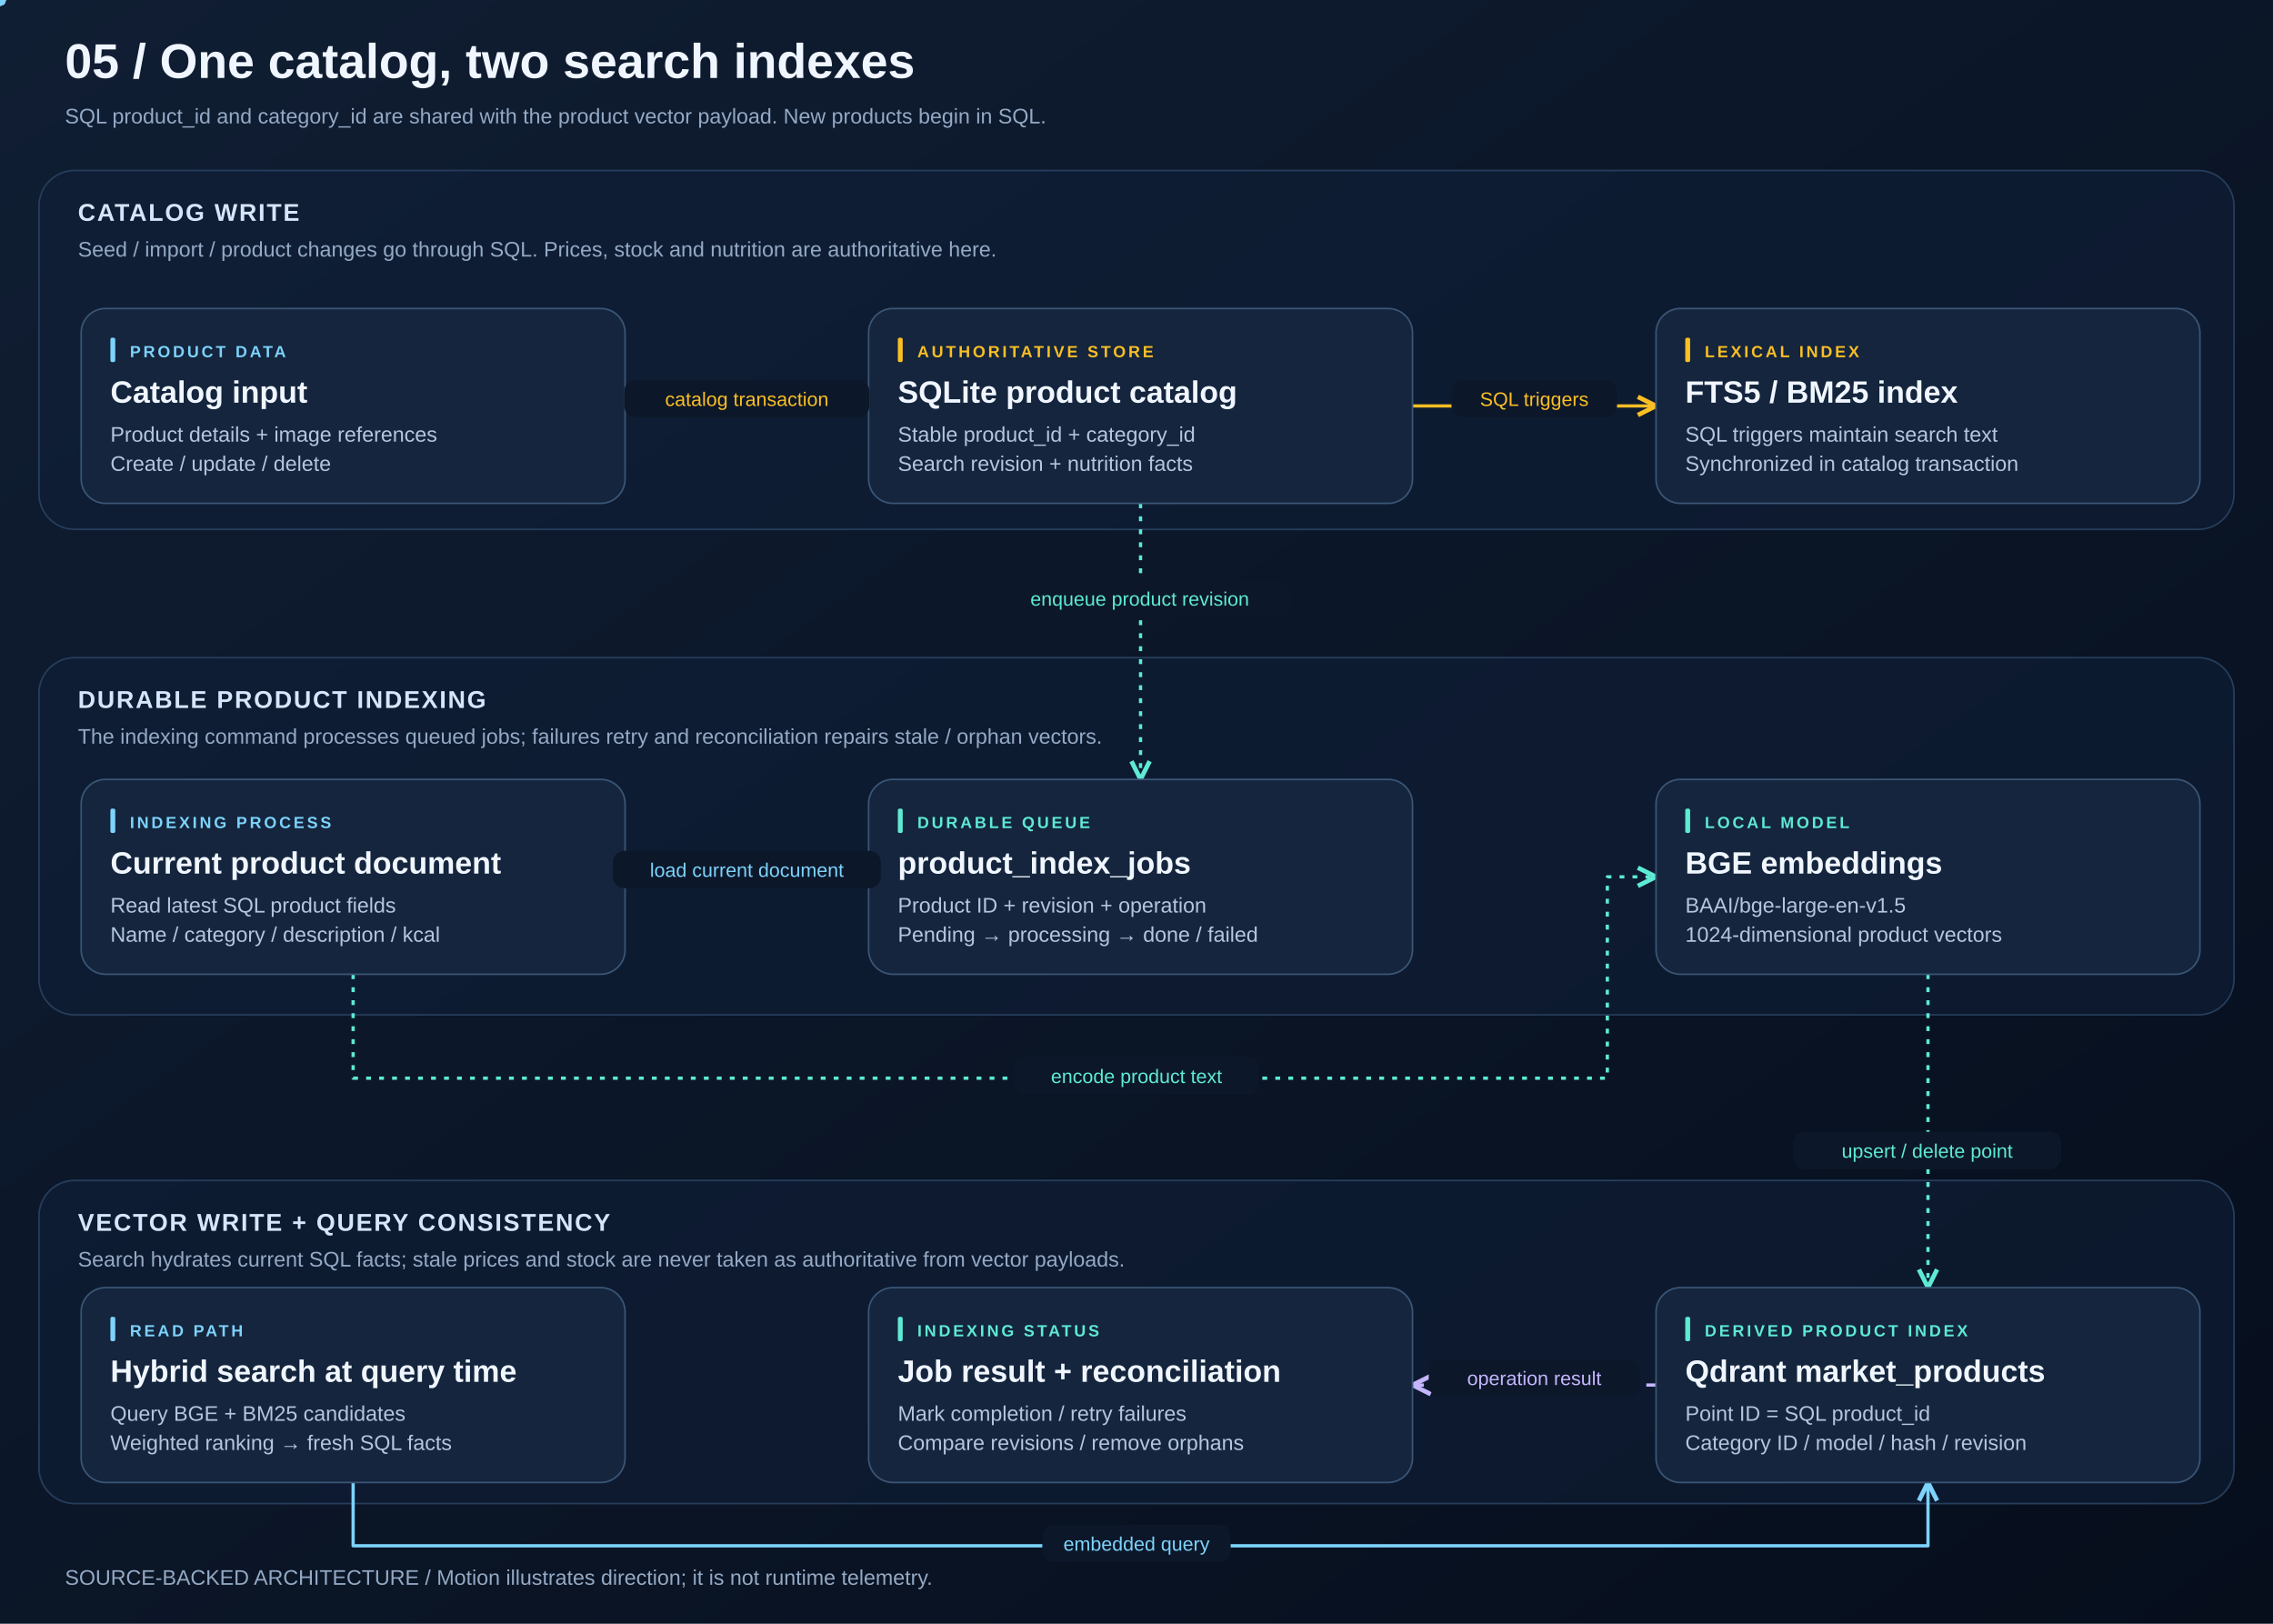
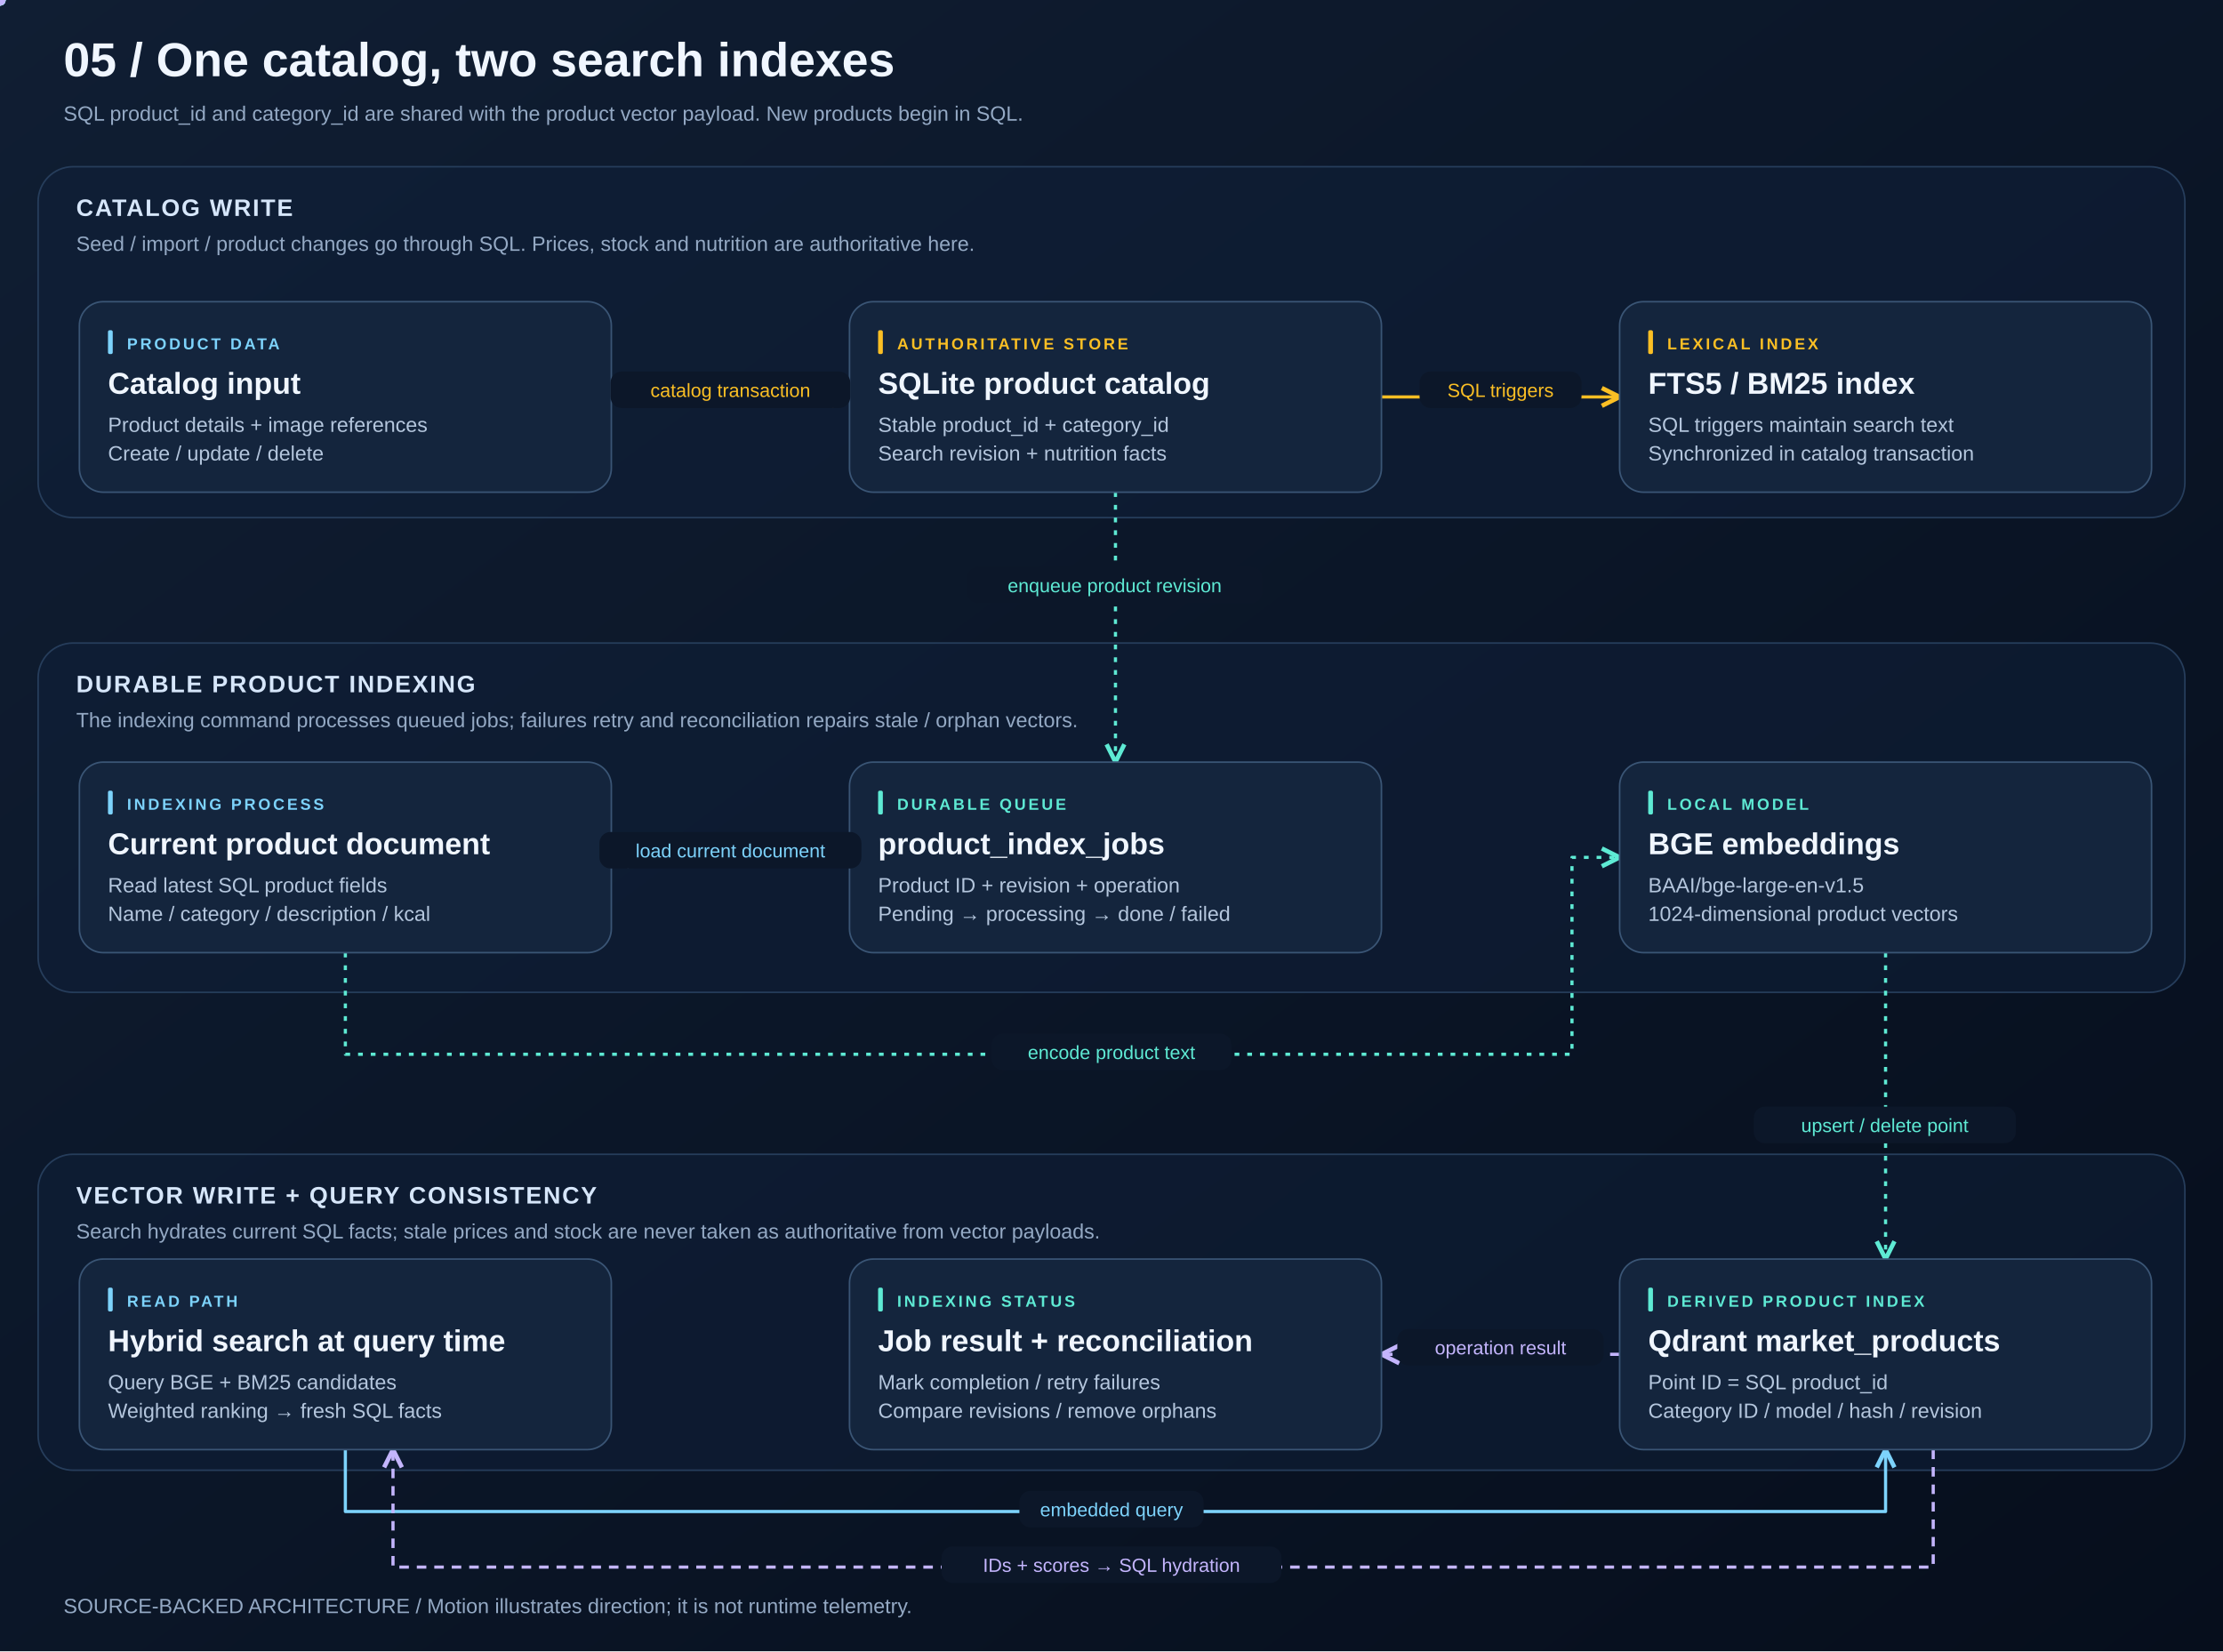
- <svg xmlns="http://www.w3.org/2000/svg" viewBox="0 0 1400 1000" role="img" aria-labelledby="heading desc">
+ <svg xmlns="http://www.w3.org/2000/svg" viewBox="0 0 1400 1040" role="img" aria-labelledby="heading desc">
  <defs>
    <marker id="request" viewBox="0 0 10 10" refX="9" refY="5" markerWidth="7" markerHeight="7" orient="auto">
      <path d="M 1 1 L 9 5 L 1 9" fill="none" stroke="#7dd3fc" stroke-width="2" />
    </marker>
    <marker id="response" viewBox="0 0 10 10" refX="9" refY="5" markerWidth="7" markerHeight="7" orient="auto">
      <path d="M 1 1 L 9 5 L 1 9" fill="none" stroke="#c4b5fd" stroke-width="2" />
    </marker>
    <marker id="write" viewBox="0 0 10 10" refX="9" refY="5" markerWidth="7" markerHeight="7" orient="auto">
      <path d="M 1 1 L 9 5 L 1 9" fill="none" stroke="#fbbf24" stroke-width="2" />
    </marker>
    <marker id="sync" viewBox="0 0 10 10" refX="9" refY="5" markerWidth="7" markerHeight="7" orient="auto">
      <path d="M 1 1 L 9 5 L 1 9" fill="none" stroke="#5eead4" stroke-width="2" />
    </marker>
    <linearGradient id="bg" x2="1" y2="1">
      <stop stop-color="#101e33" />
      <stop offset="1" stop-color="#060e1c" />
    </linearGradient>
  </defs>
  <style>
text{font-family:system-ui,-apple-system,Arial,sans-serif}.heading{fill:#f0f6ff;font-size:30px;font-weight:700}.muted{fill:#94a9c4;font-size:13px}.lane{fill:#102039;fill-opacity:.55;stroke:#263d5b}.lane-title{fill:#d6e6fa;font-size:15px;font-weight:600;letter-spacing:1px}.card{fill:#14253d;stroke:#3a5575}.title{fill:#f0f6ff;font-size:19px;font-weight:650}.body{fill:#b4c6dd;font-size:13px}.tag{font-size:10px;font-weight:700;letter-spacing:1.6px}.node:hover .card,.node:focus .card{stroke:#e2e8f0;stroke-width:2}.flow{fill:none;stroke-width:2;stroke-linejoin:round}.response .flow{stroke-dasharray:6 5}.sync .flow{stroke-dasharray:3 5}.edge-label{font-size:12px}@media(prefers-reduced-motion:reduce){.signal{display:none}}
</style>
-   <rect width="1400" height="1000" fill="url(#bg)" />
+   <rect width="1400" height="1040" fill="url(#bg)" />
  <text class="heading" x="40" y="48">05 / One catalog, two search indexes</text>
  <text class="muted" x="40" y="76">SQL product_id and category_id are shared with the product vector payload. New products begin in SQL.</text>
  <rect class="lane" x="24" y="105" width="1352" height="221" rx="22" />
  <text class="lane-title" x="48" y="136">CATALOG WRITE</text>
  <text class="muted" x="48" y="158">Seed / import / product changes go through SQL. Prices, stock and nutrition are authoritative here.</text>
  <rect class="lane" x="24" y="405" width="1352" height="220" rx="22" />
  <text class="lane-title" x="48" y="436">DURABLE PRODUCT INDEXING</text>
  <text class="muted" x="48" y="458">The indexing command processes queued jobs; failures retry and reconciliation repairs stale / orphan vectors.</text>
  <rect class="lane" x="24" y="727" width="1352" height="199" rx="22" />
  <text class="lane-title" x="48" y="758">VECTOR WRITE + QUERY CONSISTENCY</text>
  <text class="muted" x="48" y="780">Search hydrates current SQL facts; stale prices and stock are never taken as authoritative from vector payloads.</text>
-   <g class="connection write">
+   <g class="connection write" data-from="input" data-to="sql" data-kind="write">
    <path class="flow" d="M 385 250 L 535 250" stroke="#fbbf24" marker-end="url(#write)" />
    <circle class="signal" r="3.5" fill="#fbbf24">
-       <animateMotion dur="3.5s" repeatCount="indefinite" path="M 385 250 L 535 250" />
+       <animateMotion dur="3.5s" begin="0s" repeatCount="indefinite" path="M 385 250 L 535 250" />
    </circle>
  </g>
-   <g class="connection write">
+   <g class="connection write" data-from="sql" data-to="fts" data-kind="write">
    <path class="flow" d="M 870 250 L 1020 250" stroke="#fbbf24" marker-end="url(#write)" />
    <circle class="signal" r="3.5" fill="#fbbf24">
-       <animateMotion dur="3.5s" repeatCount="indefinite" path="M 870 250 L 1020 250" />
+       <animateMotion dur="3.5s" begin="0s" repeatCount="indefinite" path="M 870 250 L 1020 250" />
    </circle>
  </g>
-   <g class="connection sync">
+   <g class="connection sync" data-from="sql" data-to="jobs" data-kind="sync">
    <path class="flow" d="M 702.5 310 L 702.5 480" stroke="#5eead4" marker-end="url(#sync)" />
    <circle class="signal" r="3.5" fill="#5eead4">
-       <animateMotion dur="3.5s" repeatCount="indefinite" path="M 702.5 310 L 702.5 480" />
+       <animateMotion dur="3.5s" begin="0s" repeatCount="indefinite" path="M 702.5 310 L 702.5 480" />
    </circle>
  </g>
-   <g class="connection request">
+   <g class="connection request" data-from="jobs" data-to="document" data-kind="request">
    <path class="flow" d="M 535 540 L 385 540" stroke="#7dd3fc" marker-end="url(#request)" />
    <circle class="signal" r="3.5" fill="#7dd3fc">
-       <animateMotion dur="3.5s" repeatCount="indefinite" path="M 535 540 L 385 540" />
+       <animateMotion dur="3.5s" begin="0s" repeatCount="indefinite" path="M 535 540 L 385 540" />
    </circle>
  </g>
-   <g class="connection sync">
+   <g class="connection sync" data-from="document" data-to="bge" data-kind="sync">
    <path class="flow" d="M 217.5 600 L 217.5 664 L 990 664 L 990 540 L 1020 540" stroke="#5eead4" marker-end="url(#sync)" />
    <circle class="signal" r="3.5" fill="#5eead4">
-       <animateMotion dur="3.5s" repeatCount="indefinite" path="M 217.5 600 L 217.5 664 L 990 664 L 990 540 L 1020 540" />
+       <animateMotion dur="3.5s" begin="0s" repeatCount="indefinite" path="M 217.5 600 L 217.5 664 L 990 664 L 990 540 L 1020 540" />
    </circle>
  </g>
-   <g class="connection sync">
+   <g class="connection sync" data-from="bge" data-to="vectors" data-kind="sync">
    <path class="flow" d="M 1187.5 600 L 1187.5 793" stroke="#5eead4" marker-end="url(#sync)" />
    <circle class="signal" r="3.5" fill="#5eead4">
-       <animateMotion dur="3.5s" repeatCount="indefinite" path="M 1187.5 600 L 1187.5 793" />
+       <animateMotion dur="3.5s" begin="0s" repeatCount="indefinite" path="M 1187.5 600 L 1187.5 793" />
    </circle>
  </g>
-   <g class="connection response">
+   <g class="connection response" data-from="vectors" data-to="status" data-kind="response">
    <path class="flow" d="M 1020 853 L 870 853" stroke="#c4b5fd" marker-end="url(#response)" />
    <circle class="signal" r="3.5" fill="#c4b5fd">
-       <animateMotion dur="3.5s" repeatCount="indefinite" path="M 1020 853 L 870 853" />
+       <animateMotion dur="3.5s" begin="1.75s" repeatCount="indefinite" path="M 1020 853 L 870 853" />
    </circle>
  </g>
-   <g class="connection request">
+   <g class="connection request" data-from="query" data-to="vectors" data-kind="request">
    <path class="flow" d="M 217.5 913 L 217.5 952 L 1187.5 952 L 1187.5 913" stroke="#7dd3fc" marker-end="url(#request)" />
    <circle class="signal" r="3.5" fill="#7dd3fc">
-       <animateMotion dur="3.5s" repeatCount="indefinite" path="M 217.5 913 L 217.5 952 L 1187.5 952 L 1187.5 913" />
+       <animateMotion dur="3.5s" begin="0s" repeatCount="indefinite" path="M 217.5 913 L 217.5 952 L 1187.5 952 L 1187.5 913" />
+     </circle>
+   </g>
+   <g class="connection response" data-from="vectors" data-to="query" data-kind="response">
+     <path class="flow" d="M 1217.5 913 L 1217.5 987 L 247.5 987 L 247.5 913" stroke="#c4b5fd" marker-end="url(#response)" />
+     <circle class="signal" r="3.5" fill="#c4b5fd">
+       <animateMotion dur="3.5s" begin="1.75s" repeatCount="indefinite" path="M 1217.5 913 L 1217.5 987 L 247.5 987 L 247.5 913" />
    </circle>
  </g>
  <g class="node" tabindex="0" role="button" aria-label="Catalog input" data-detail="Product details + image references Create / update / delete">
    <rect class="card" x="50" y="190" width="335" height="120" rx="15" />
    <rect x="68" y="208" width="3" height="15" rx="1" fill="#7dd3fc" />
    <text class="tag" x="80" y="220" fill="#7dd3fc">PRODUCT DATA</text>
    <text class="title" x="68" y="248">Catalog input</text>
    <text class="body" x="68" y="272">Product details + image references</text>
    <text class="body" x="68" y="290">Create / update / delete</text>
  </g>
  <g class="node" tabindex="0" role="button" aria-label="SQLite product catalog" data-detail="Stable product_id + category_id Search revision + nutrition facts">
    <rect class="card" x="535" y="190" width="335" height="120" rx="15" />
    <rect x="553" y="208" width="3" height="15" rx="1" fill="#fbbf24" />
    <text class="tag" x="565" y="220" fill="#fbbf24">AUTHORITATIVE STORE</text>
    <text class="title" x="553" y="248">SQLite product catalog</text>
    <text class="body" x="553" y="272">Stable product_id + category_id</text>
    <text class="body" x="553" y="290">Search revision + nutrition facts</text>
  </g>
  <g class="node" tabindex="0" role="button" aria-label="FTS5 / BM25 index" data-detail="SQL triggers maintain search text Synchronized in catalog transaction">
    <rect class="card" x="1020" y="190" width="335" height="120" rx="15" />
    <rect x="1038" y="208" width="3" height="15" rx="1" fill="#fbbf24" />
    <text class="tag" x="1050" y="220" fill="#fbbf24">LEXICAL INDEX</text>
    <text class="title" x="1038" y="248">FTS5 / BM25 index</text>
    <text class="body" x="1038" y="272">SQL triggers maintain search text</text>
    <text class="body" x="1038" y="290">Synchronized in catalog transaction</text>
  </g>
  <g class="node" tabindex="0" role="button" aria-label="product_index_jobs" data-detail="Product ID + revision + operation Pending → processing → done / failed">
    <rect class="card" x="535" y="480" width="335" height="120" rx="15" />
    <rect x="553" y="498" width="3" height="15" rx="1" fill="#5eead4" />
    <text class="tag" x="565" y="510" fill="#5eead4">DURABLE QUEUE</text>
    <text class="title" x="553" y="538">product_index_jobs</text>
    <text class="body" x="553" y="562">Product ID + revision + operation</text>
    <text class="body" x="553" y="580">Pending → processing → done / failed</text>
  </g>
  <g class="node" tabindex="0" role="button" aria-label="Current product document" data-detail="Read latest SQL product fields Name / category / description / kcal">
    <rect class="card" x="50" y="480" width="335" height="120" rx="15" />
    <rect x="68" y="498" width="3" height="15" rx="1" fill="#7dd3fc" />
    <text class="tag" x="80" y="510" fill="#7dd3fc">INDEXING PROCESS</text>
    <text class="title" x="68" y="538">Current product document</text>
    <text class="body" x="68" y="562">Read latest SQL product fields</text>
    <text class="body" x="68" y="580">Name / category / description / kcal</text>
  </g>
  <g class="node" tabindex="0" role="button" aria-label="BGE embeddings" data-detail="BAAI/bge-large-en-v1.5 1024-dimensional product vectors">
    <rect class="card" x="1020" y="480" width="335" height="120" rx="15" />
    <rect x="1038" y="498" width="3" height="15" rx="1" fill="#5eead4" />
    <text class="tag" x="1050" y="510" fill="#5eead4">LOCAL MODEL</text>
    <text class="title" x="1038" y="538">BGE embeddings</text>
    <text class="body" x="1038" y="562">BAAI/bge-large-en-v1.5</text>
    <text class="body" x="1038" y="580">1024-dimensional product vectors</text>
  </g>
  <g class="node" tabindex="0" role="button" aria-label="Hybrid search at query time" data-detail="Query BGE + BM25 candidates Weighted ranking → fresh SQL facts">
    <rect class="card" x="50" y="793" width="335" height="120" rx="15" />
    <rect x="68" y="811" width="3" height="15" rx="1" fill="#7dd3fc" />
    <text class="tag" x="80" y="823" fill="#7dd3fc">READ PATH</text>
    <text class="title" x="68" y="851">Hybrid search at query time</text>
    <text class="body" x="68" y="875">Query BGE + BM25 candidates</text>
    <text class="body" x="68" y="893">Weighted ranking → fresh SQL facts</text>
  </g>
  <g class="node" tabindex="0" role="button" aria-label="Qdrant market_products" data-detail="Point ID = SQL product_id Category ID / model / hash / revision">
    <rect class="card" x="1020" y="793" width="335" height="120" rx="15" />
    <rect x="1038" y="811" width="3" height="15" rx="1" fill="#5eead4" />
    <text class="tag" x="1050" y="823" fill="#5eead4">DERIVED PRODUCT INDEX</text>
    <text class="title" x="1038" y="851">Qdrant market_products</text>
    <text class="body" x="1038" y="875">Point ID = SQL product_id</text>
    <text class="body" x="1038" y="893">Category ID / model / hash / revision</text>
  </g>
  <g class="node" tabindex="0" role="button" aria-label="Job result + reconciliation" data-detail="Mark completion / retry failures Compare revisions / remove orphans">
    <rect class="card" x="535" y="793" width="335" height="120" rx="15" />
    <rect x="553" y="811" width="3" height="15" rx="1" fill="#5eead4" />
    <text class="tag" x="565" y="823" fill="#5eead4">INDEXING STATUS</text>
    <text class="title" x="553" y="851">Job result + reconciliation</text>
    <text class="body" x="553" y="875">Mark completion / retry failures</text>
    <text class="body" x="553" y="893">Compare revisions / remove orphans</text>
  </g>
  <g>
    <rect x="384.5" y="234" width="151" height="23" rx="7" fill="#0c1729" />
    <text class="edge-label" x="460" y="250" text-anchor="middle" fill="#fbbf24">catalog transaction</text>
  </g>
  <g>
    <rect x="894.0" y="234" width="102" height="23" rx="7" fill="#0c1729" />
    <text class="edge-label" x="945" y="250" text-anchor="middle" fill="#fbbf24">SQL triggers</text>
  </g>
  <g>
    <rect x="609.0" y="357" width="186" height="23" rx="7" fill="#0c1729" />
    <text class="edge-label" x="702" y="373" text-anchor="middle" fill="#5eead4">enqueue product revision</text>
  </g>
  <g>
    <rect x="377.5" y="524" width="165" height="23" rx="7" fill="#0c1729" />
    <text class="edge-label" x="460" y="540" text-anchor="middle" fill="#7dd3fc">load current document</text>
  </g>
  <g>
    <rect x="624.5" y="651" width="151" height="23" rx="7" fill="#0c1729" />
    <text class="edge-label" x="700" y="667" text-anchor="middle" fill="#5eead4">encode product text</text>
  </g>
  <g>
    <rect x="1104.5" y="697" width="165" height="23" rx="7" fill="#0c1729" />
    <text class="edge-label" x="1187" y="713" text-anchor="middle" fill="#5eead4">upsert / delete point</text>
  </g>
  <g>
    <rect x="880.0" y="837" width="130" height="23" rx="7" fill="#0c1729" />
    <text class="edge-label" x="945" y="853" text-anchor="middle" fill="#c4b5fd">operation result</text>
  </g>
  <g>
    <rect x="642.0" y="939" width="116" height="23" rx="7" fill="#0c1729" />
    <text class="edge-label" x="700" y="955" text-anchor="middle" fill="#7dd3fc">embedded query</text>
  </g>
-   <text class="muted" x="40" y="976">SOURCE-BACKED ARCHITECTURE  /  Motion illustrates direction; it is not runtime telemetry.</text>
+   <g>
+     <rect x="593.0" y="974" width="214" height="23" rx="7" fill="#0c1729" />
+     <text class="edge-label" x="700" y="990" text-anchor="middle" fill="#c4b5fd">IDs + scores → SQL hydration</text>
+   </g>
+   <text class="muted" x="40" y="1016">SOURCE-BACKED ARCHITECTURE  /  Motion illustrates direction; it is not runtime telemetry.</text>
</svg>
